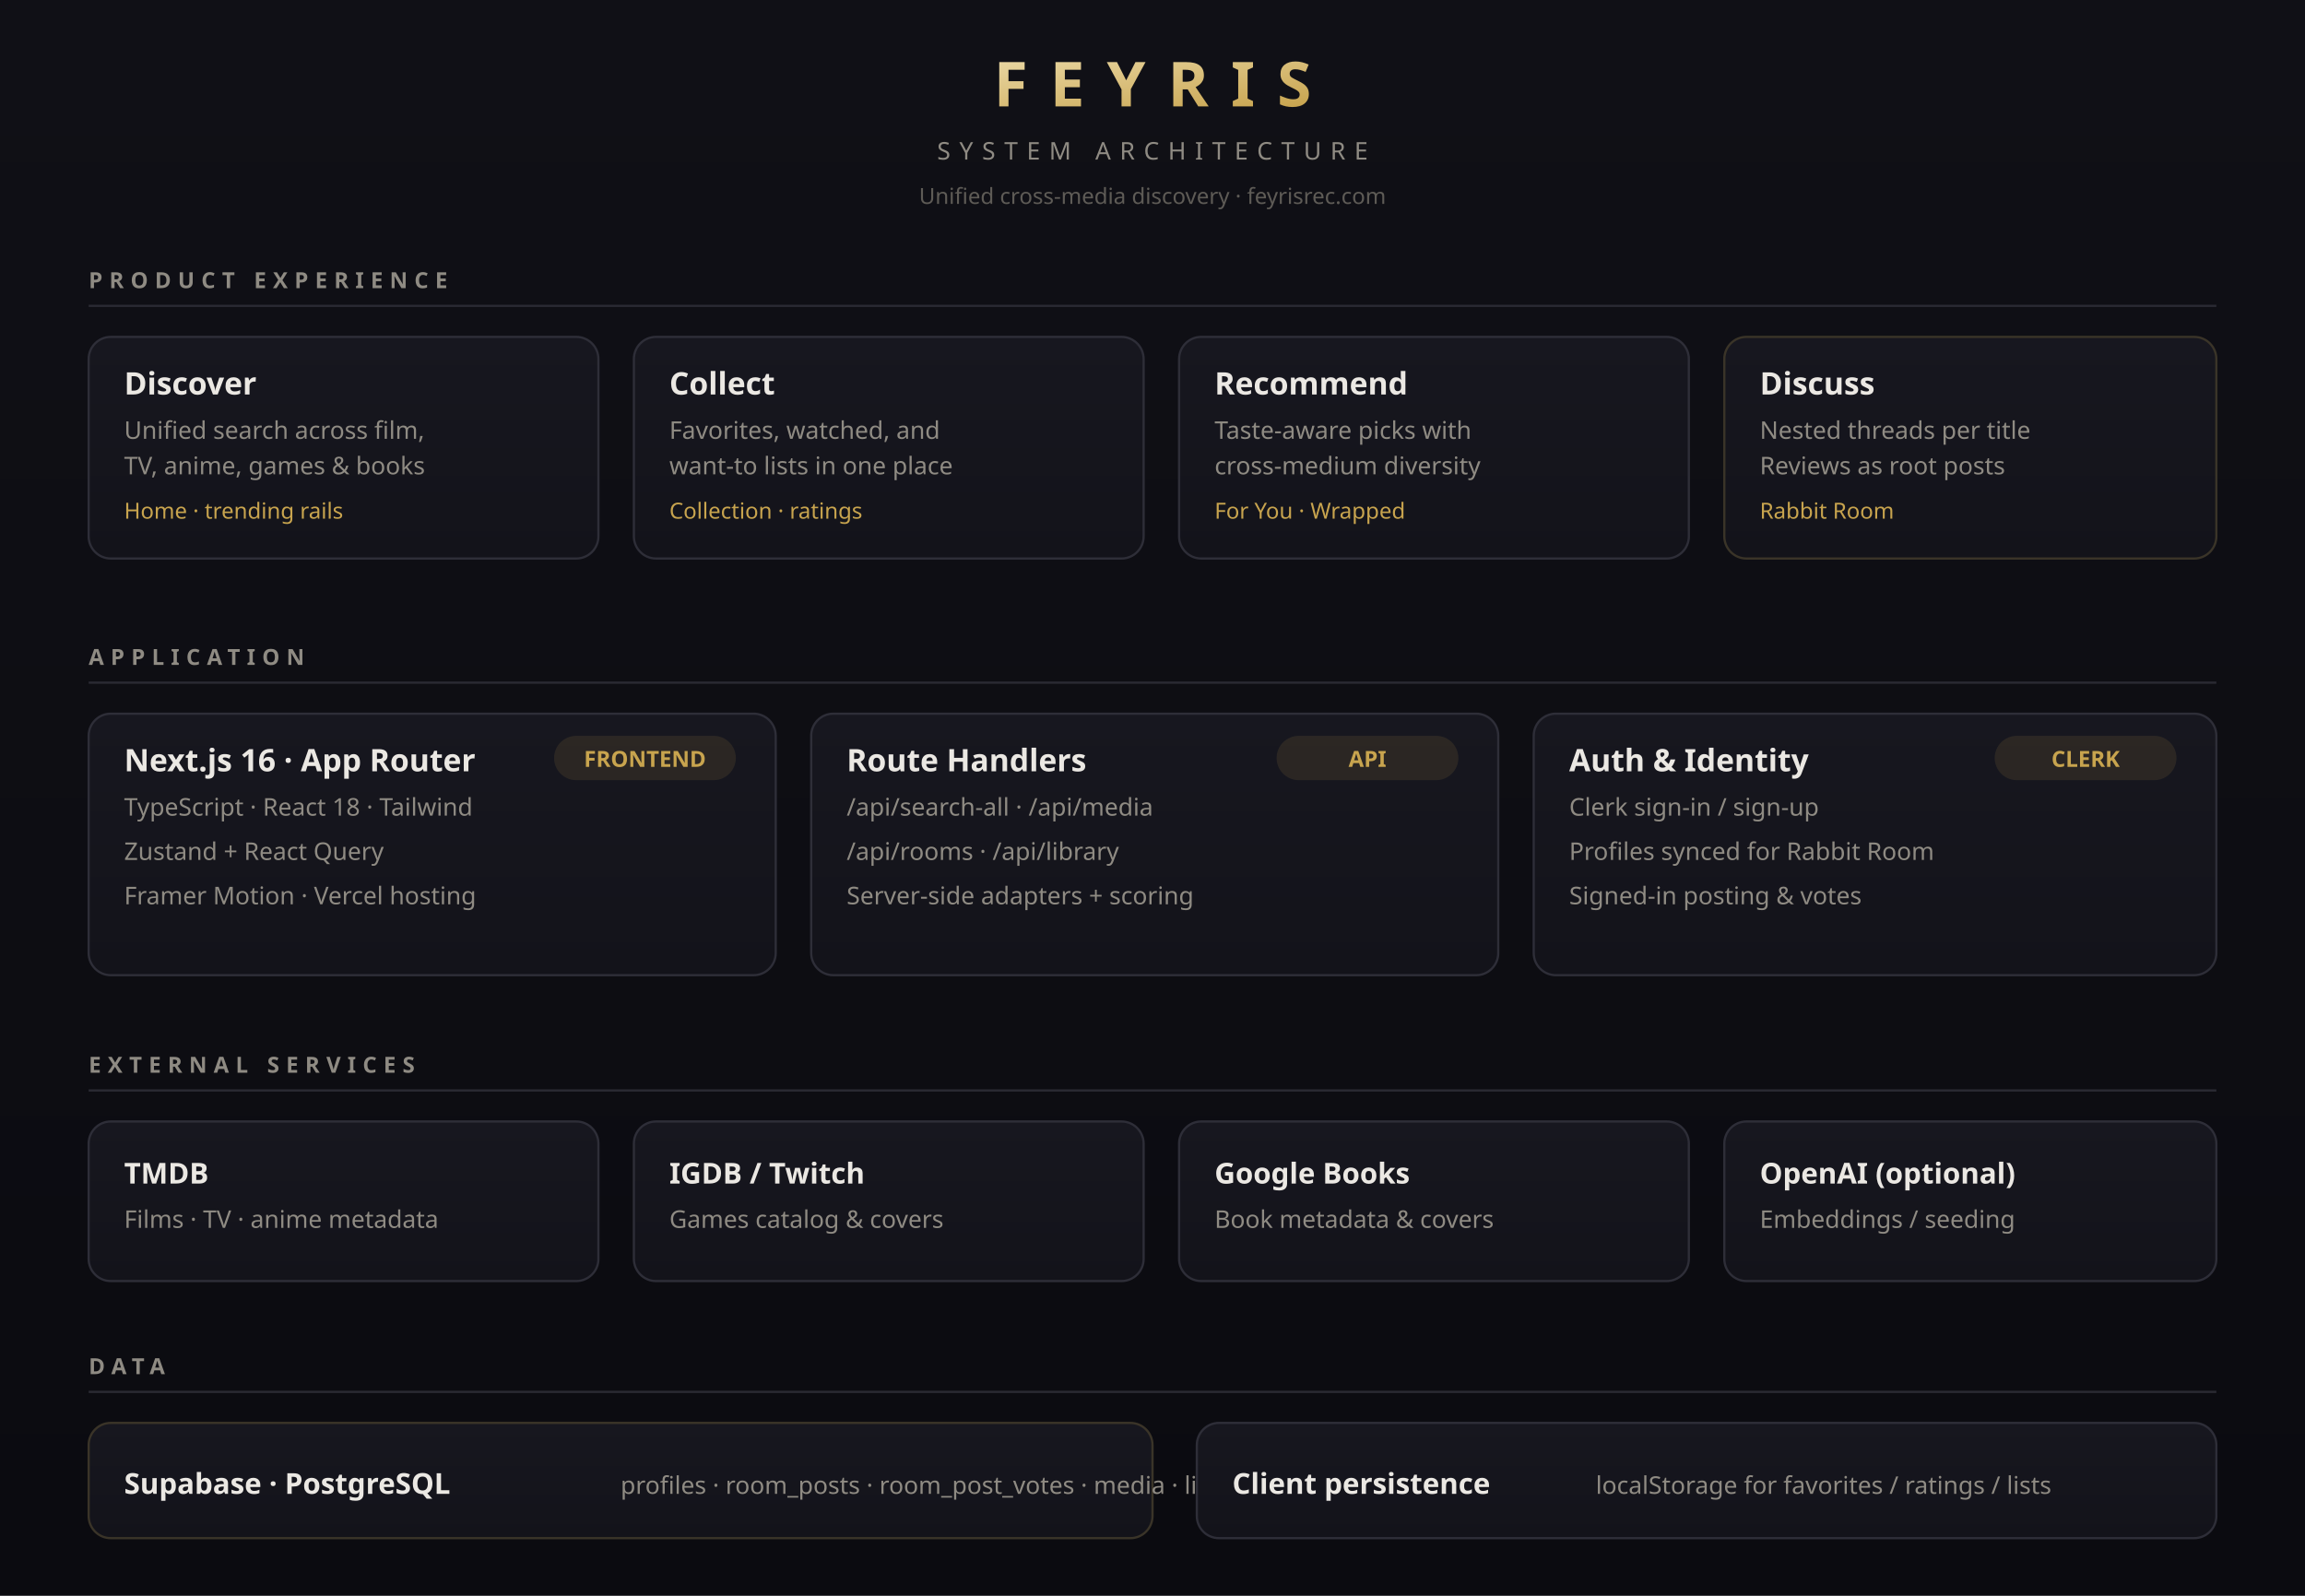
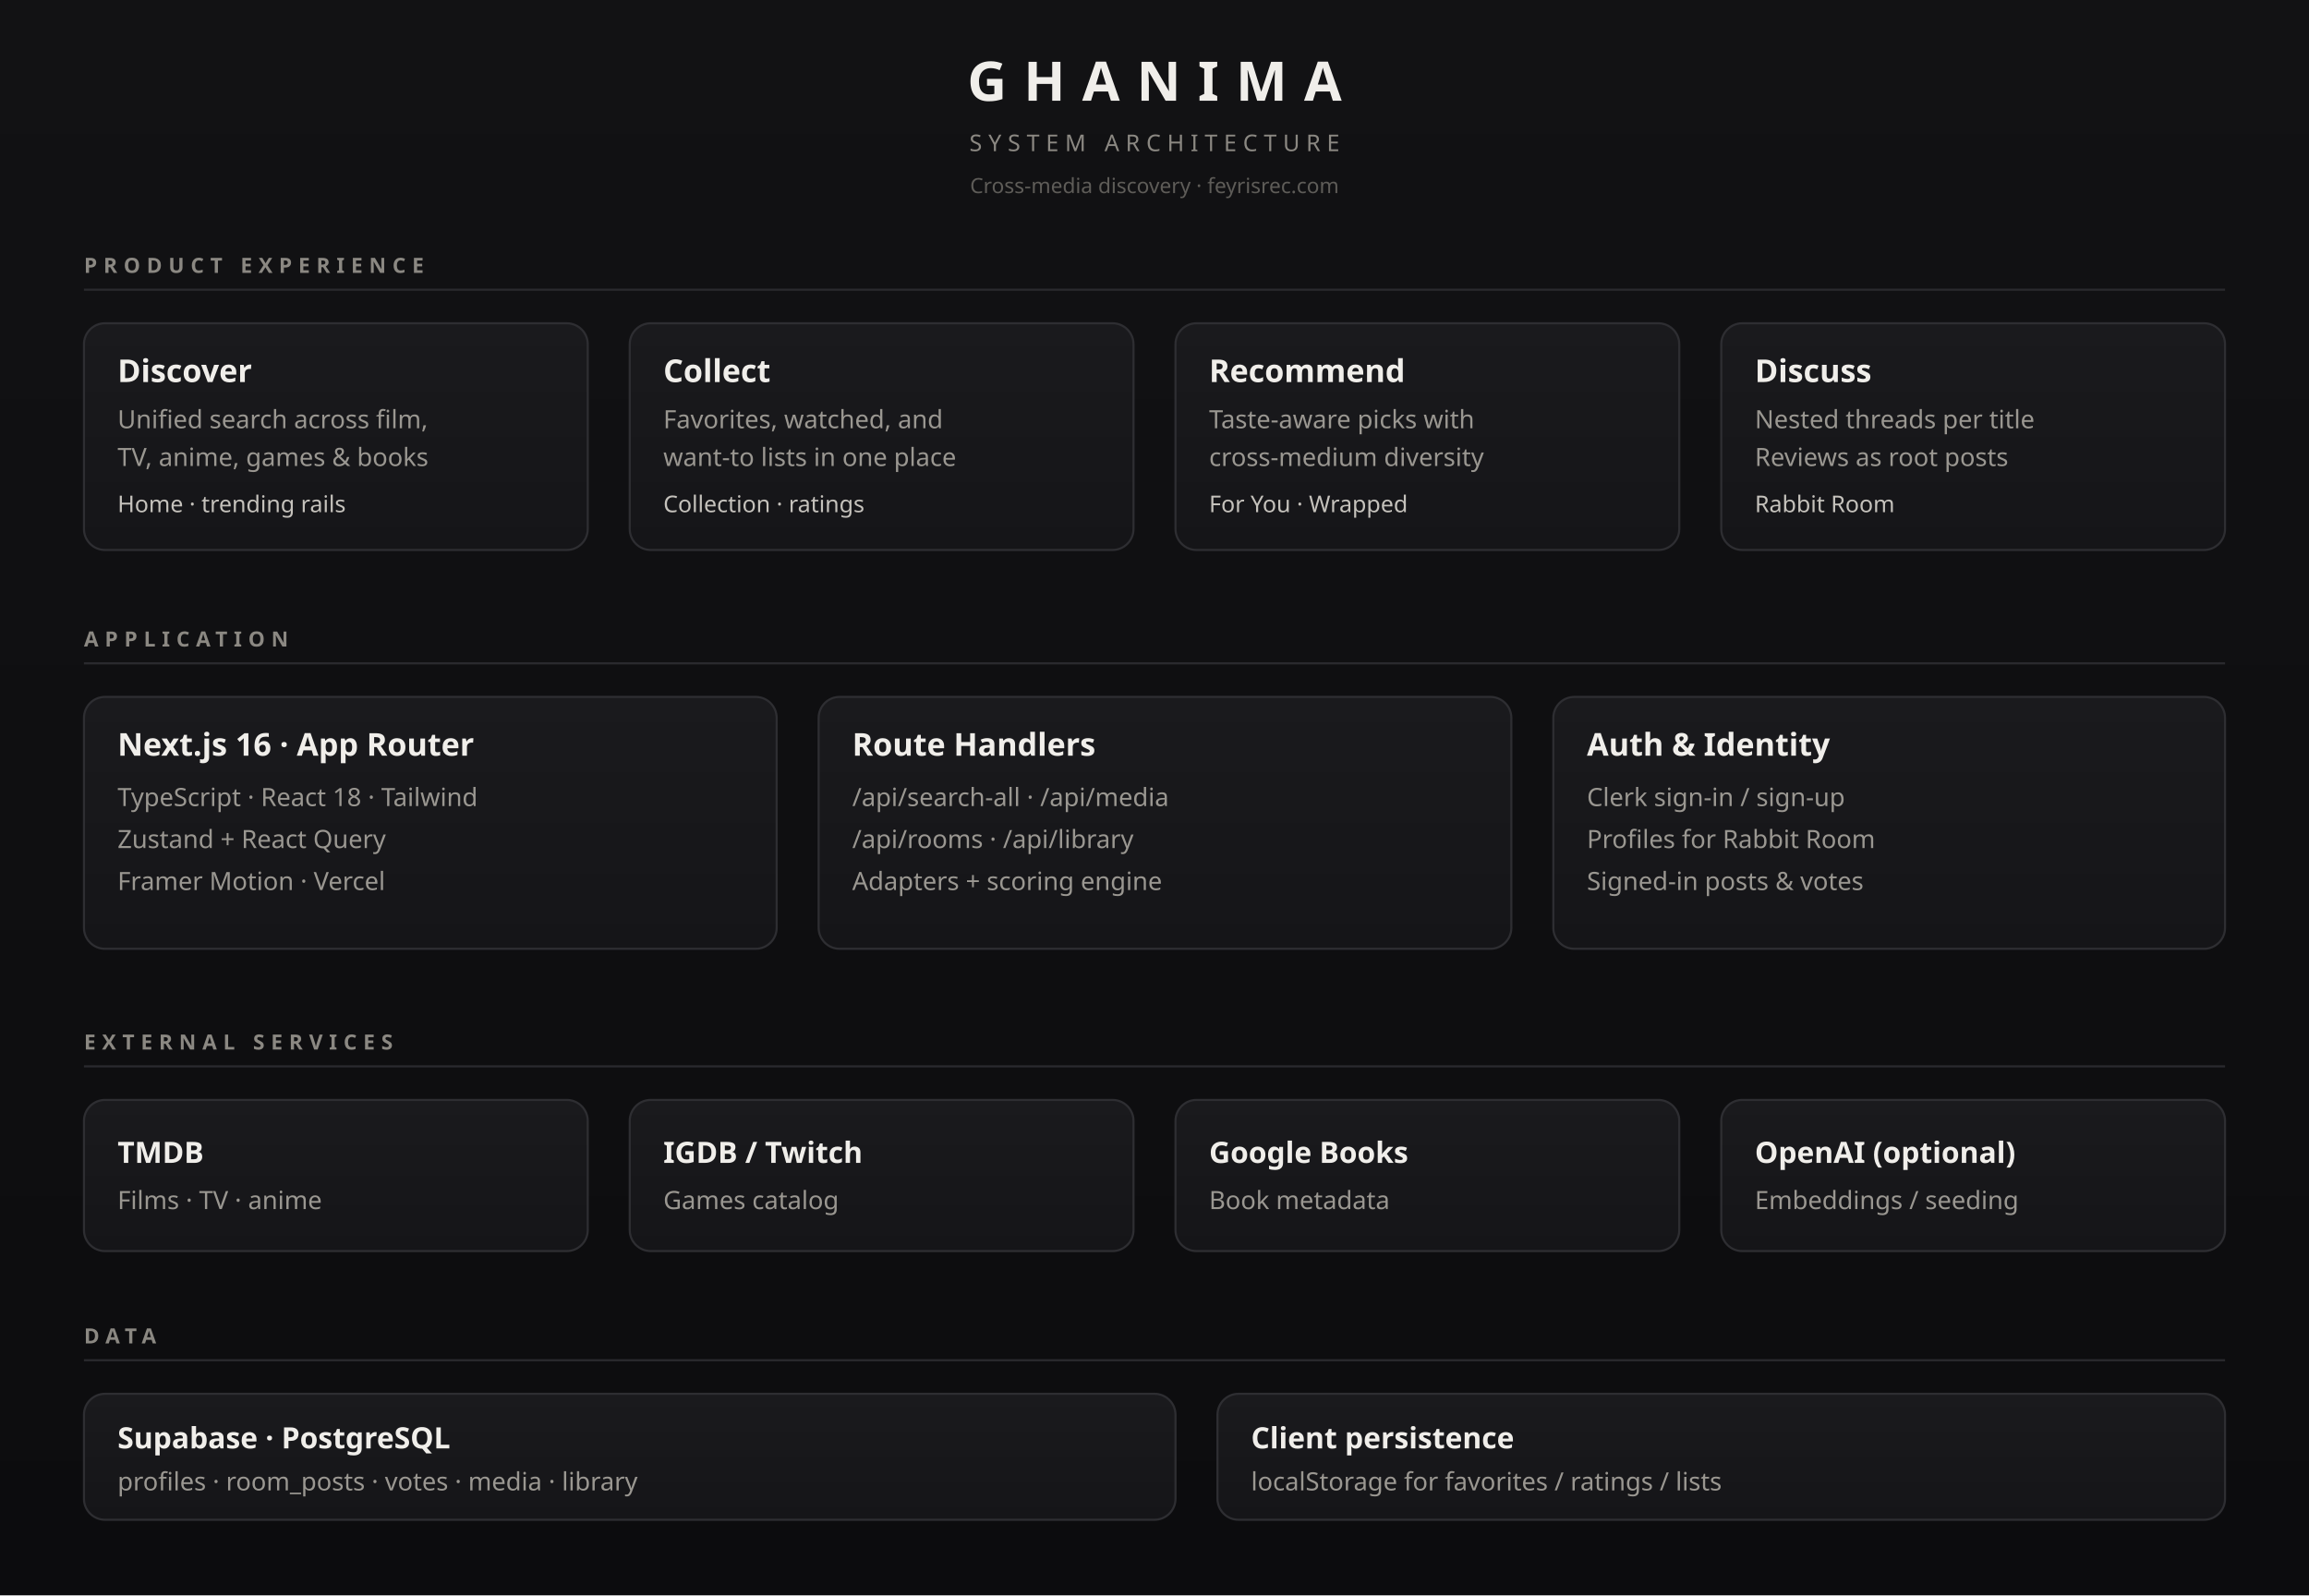
- <svg xmlns="http://www.w3.org/2000/svg" viewBox="0 0 1040 720" role="img" aria-labelledby="title desc">
+ <svg xmlns="http://www.w3.org/2000/svg" viewBox="0 0 1100 760" role="img" aria-labelledby="title desc">
  <defs>
    <linearGradient id="bg" x1="0" y1="0" x2="0" y2="1">
-       <stop offset="0%" stop-color="#101016" />
-       <stop offset="100%" stop-color="#0b0b10" />
-     </linearGradient>
-     <linearGradient id="gold" x1="0" y1="0" x2="1" y2="1">
-       <stop offset="0%" stop-color="#e8d5a0" />
-       <stop offset="100%" stop-color="#c8a44e" />
-     </linearGradient>
-     <linearGradient id="silver" x1="0" y1="0" x2="1" y2="0">
-       <stop offset="0%" stop-color="#9a968f" />
-       <stop offset="50%" stop-color="#ece9e4" />
-       <stop offset="100%" stop-color="#c9a8b0" />
+       <stop offset="0%" stop-color="#121214" />
+       <stop offset="100%" stop-color="#0c0c0e" />
    </linearGradient>
    <linearGradient id="card" x1="0" y1="0" x2="0" y2="1">
-       <stop offset="0%" stop-color="#17171f" />
-       <stop offset="100%" stop-color="#13131a" />
+       <stop offset="0%" stop-color="#1a1a1d" />
+       <stop offset="100%" stop-color="#151518" />
    </linearGradient>
  </defs>
-   <rect width="1040" height="720" fill="url(#bg)" />
-   <text x="520" y="48" text-anchor="middle" fill="url(#gold)" font-family="Segoe UI, system-ui, sans-serif" font-size="28" font-weight="600" letter-spacing="10">FEYRIS</text>
-   <text x="520" y="72" text-anchor="middle" fill="#8f8b83" font-family="Segoe UI, system-ui, sans-serif" font-size="11" letter-spacing="4">SYSTEM ARCHITECTURE</text>
-   <text x="520" y="92" text-anchor="middle" fill="#5e5b56" font-family="Segoe UI, system-ui, sans-serif" font-size="10">Unified cross-media discovery · feyrisrec.com</text>
-   <text x="40" y="130" fill="#8f8b83" font-family="Segoe UI, system-ui, sans-serif" font-size="10" font-weight="700" letter-spacing="3">PRODUCT EXPERIENCE</text>
-   <line x1="40" y1="138" x2="1000" y2="138" stroke="#2a2a33" stroke-width="1" />
+   <rect width="1100" height="760" fill="url(#bg)" />
+   <text x="550" y="48" text-anchor="middle" fill="#f0eeea" font-family="Segoe UI, system-ui, sans-serif" font-size="26" font-weight="600" letter-spacing="8">GHANIMA</text>
+   <text x="550" y="72" text-anchor="middle" fill="#8b8882" font-family="Segoe UI, system-ui, sans-serif" font-size="11" letter-spacing="3">SYSTEM ARCHITECTURE</text>
+   <text x="550" y="92" text-anchor="middle" fill="#5e5c58" font-family="Segoe UI, system-ui, sans-serif" font-size="10">Cross-media discovery · feyrisrec.com</text>
+   <text x="40" y="130" fill="#8b8882" font-family="Segoe UI, system-ui, sans-serif" font-size="10" font-weight="700" letter-spacing="3">PRODUCT EXPERIENCE</text>
+   <line x1="40" y1="138" x2="1060" y2="138" stroke="#2a2a2e" stroke-width="1" />
  <g font-family="Segoe UI, system-ui, sans-serif">
-     <rect x="40" y="152" width="230" height="100" rx="10" fill="url(#card)" stroke="#2e2e38" />
-     <text x="56" y="178" fill="#ebe8e3" font-size="14" font-weight="600">Discover</text>
-     <text x="56" y="198" fill="#8f8b83" font-size="11">Unified search across film,</text>
-     <text x="56" y="214" fill="#8f8b83" font-size="11">TV, anime, games &amp; books</text>
-     <text x="56" y="234" fill="#c8a44e" font-size="10">Home · trending rails</text>
-     <rect x="286" y="152" width="230" height="100" rx="10" fill="url(#card)" stroke="#2e2e38" />
-     <text x="302" y="178" fill="#ebe8e3" font-size="14" font-weight="600">Collect</text>
-     <text x="302" y="198" fill="#8f8b83" font-size="11">Favorites, watched, and</text>
-     <text x="302" y="214" fill="#8f8b83" font-size="11">want-to lists in one place</text>
-     <text x="302" y="234" fill="#c8a44e" font-size="10">Collection · ratings</text>
-     <rect x="532" y="152" width="230" height="100" rx="10" fill="url(#card)" stroke="#2e2e38" />
-     <text x="548" y="178" fill="#ebe8e3" font-size="14" font-weight="600">Recommend</text>
-     <text x="548" y="198" fill="#8f8b83" font-size="11">Taste-aware picks with</text>
-     <text x="548" y="214" fill="#8f8b83" font-size="11">cross-medium diversity</text>
-     <text x="548" y="234" fill="#c8a44e" font-size="10">For You · Wrapped</text>
-     <rect x="778" y="152" width="222" height="100" rx="10" fill="url(#card)" stroke="#3a3428" />
-     <text x="794" y="178" fill="#ebe8e3" font-size="14" font-weight="600">Discuss</text>
-     <text x="794" y="198" fill="#8f8b83" font-size="11">Nested threads per title</text>
-     <text x="794" y="214" fill="#8f8b83" font-size="11">Reviews as root posts</text>
-     <text x="794" y="234" fill="#c8a44e" font-size="10">Rabbit Room</text>
+     <rect x="40" y="154" width="240" height="108" rx="10" fill="url(#card)" stroke="#2e2e32" />
+     <text x="56" y="182" fill="#f0eeea" font-size="15" font-weight="600">Discover</text>
+     <text x="56" y="204" fill="#9a9791" font-size="12">Unified search across film,</text>
+     <text x="56" y="222" fill="#9a9791" font-size="12">TV, anime, games &amp; books</text>
+     <text x="56" y="244" fill="#c5c2bc" font-size="11">Home · trending rails</text>
+     <rect x="300" y="154" width="240" height="108" rx="10" fill="url(#card)" stroke="#2e2e32" />
+     <text x="316" y="182" fill="#f0eeea" font-size="15" font-weight="600">Collect</text>
+     <text x="316" y="204" fill="#9a9791" font-size="12">Favorites, watched, and</text>
+     <text x="316" y="222" fill="#9a9791" font-size="12">want-to lists in one place</text>
+     <text x="316" y="244" fill="#c5c2bc" font-size="11">Collection · ratings</text>
+     <rect x="560" y="154" width="240" height="108" rx="10" fill="url(#card)" stroke="#2e2e32" />
+     <text x="576" y="182" fill="#f0eeea" font-size="15" font-weight="600">Recommend</text>
+     <text x="576" y="204" fill="#9a9791" font-size="12">Taste-aware picks with</text>
+     <text x="576" y="222" fill="#9a9791" font-size="12">cross-medium diversity</text>
+     <text x="576" y="244" fill="#c5c2bc" font-size="11">For You · Wrapped</text>
+     <rect x="820" y="154" width="240" height="108" rx="10" fill="url(#card)" stroke="#2e2e32" />
+     <text x="836" y="182" fill="#f0eeea" font-size="15" font-weight="600">Discuss</text>
+     <text x="836" y="204" fill="#9a9791" font-size="12">Nested threads per title</text>
+     <text x="836" y="222" fill="#9a9791" font-size="12">Reviews as root posts</text>
+     <text x="836" y="244" fill="#c5c2bc" font-size="11">Rabbit Room</text>
  </g>
-   <text x="40" y="300" fill="#8f8b83" font-family="Segoe UI, system-ui, sans-serif" font-size="10" font-weight="700" letter-spacing="3">APPLICATION</text>
-   <line x1="40" y1="308" x2="1000" y2="308" stroke="#2a2a33" stroke-width="1" />
+   <text x="40" y="308" fill="#8b8882" font-family="Segoe UI, system-ui, sans-serif" font-size="10" font-weight="700" letter-spacing="3">APPLICATION</text>
+   <line x1="40" y1="316" x2="1060" y2="316" stroke="#2a2a2e" stroke-width="1" />
  <g font-family="Segoe UI, system-ui, sans-serif">
-     <rect x="40" y="322" width="310" height="118" rx="10" fill="url(#card)" stroke="#2e2e38" />
-     <text x="56" y="348" fill="#ebe8e3" font-size="14" font-weight="600">Next.js 16 · App Router</text>
-     <text x="56" y="368" fill="#8f8b83" font-size="11">TypeScript · React 18 · Tailwind</text>
-     <text x="56" y="388" fill="#8f8b83" font-size="11">Zustand + React Query</text>
-     <text x="56" y="408" fill="#8f8b83" font-size="11">Framer Motion · Vercel hosting</text>
-     <rect x="250" y="332" width="82" height="20" rx="10" fill="#c8a44e" opacity="0.12" />
-     <text x="291" y="346" text-anchor="middle" fill="#c8a44e" font-size="10" font-weight="600">FRONTEND</text>
-     <rect x="366" y="322" width="310" height="118" rx="10" fill="url(#card)" stroke="#2e2e38" />
-     <text x="382" y="348" fill="#ebe8e3" font-size="14" font-weight="600">Route Handlers</text>
-     <text x="382" y="368" fill="#8f8b83" font-size="11">/api/search-all · /api/media</text>
-     <text x="382" y="388" fill="#8f8b83" font-size="11">/api/rooms · /api/library</text>
-     <text x="382" y="408" fill="#8f8b83" font-size="11">Server-side adapters + scoring</text>
-     <rect x="576" y="332" width="82" height="20" rx="10" fill="#c8a44e" opacity="0.12" />
-     <text x="617" y="346" text-anchor="middle" fill="#c8a44e" font-size="10" font-weight="600">API</text>
-     <rect x="692" y="322" width="308" height="118" rx="10" fill="url(#card)" stroke="#2e2e38" />
-     <text x="708" y="348" fill="#ebe8e3" font-size="14" font-weight="600">Auth &amp; Identity</text>
-     <text x="708" y="368" fill="#8f8b83" font-size="11">Clerk sign-in / sign-up</text>
-     <text x="708" y="388" fill="#8f8b83" font-size="11">Profiles synced for Rabbit Room</text>
-     <text x="708" y="408" fill="#8f8b83" font-size="11">Signed-in posting &amp; votes</text>
-     <rect x="900" y="332" width="82" height="20" rx="10" fill="#c8a44e" opacity="0.12" />
-     <text x="941" y="346" text-anchor="middle" fill="#c8a44e" font-size="10" font-weight="600">CLERK</text>
+     <rect x="40" y="332" width="330" height="120" rx="10" fill="url(#card)" stroke="#2e2e32" />
+     <text x="56" y="360" fill="#f0eeea" font-size="15" font-weight="600">Next.js 16 · App Router</text>
+     <text x="56" y="384" fill="#9a9791" font-size="12">TypeScript · React 18 · Tailwind</text>
+     <text x="56" y="404" fill="#9a9791" font-size="12">Zustand + React Query</text>
+     <text x="56" y="424" fill="#9a9791" font-size="12">Framer Motion · Vercel</text>
+     <rect x="390" y="332" width="330" height="120" rx="10" fill="url(#card)" stroke="#2e2e32" />
+     <text x="406" y="360" fill="#f0eeea" font-size="15" font-weight="600">Route Handlers</text>
+     <text x="406" y="384" fill="#9a9791" font-size="12">/api/search-all · /api/media</text>
+     <text x="406" y="404" fill="#9a9791" font-size="12">/api/rooms · /api/library</text>
+     <text x="406" y="424" fill="#9a9791" font-size="12">Adapters + scoring engine</text>
+     <rect x="740" y="332" width="320" height="120" rx="10" fill="url(#card)" stroke="#2e2e32" />
+     <text x="756" y="360" fill="#f0eeea" font-size="15" font-weight="600">Auth &amp; Identity</text>
+     <text x="756" y="384" fill="#9a9791" font-size="12">Clerk sign-in / sign-up</text>
+     <text x="756" y="404" fill="#9a9791" font-size="12">Profiles for Rabbit Room</text>
+     <text x="756" y="424" fill="#9a9791" font-size="12">Signed-in posts &amp; votes</text>
  </g>
-   <text x="40" y="484" fill="#8f8b83" font-family="Segoe UI, system-ui, sans-serif" font-size="10" font-weight="700" letter-spacing="3">EXTERNAL SERVICES</text>
-   <line x1="40" y1="492" x2="1000" y2="492" stroke="#2a2a33" stroke-width="1" />
+   <text x="40" y="500" fill="#8b8882" font-family="Segoe UI, system-ui, sans-serif" font-size="10" font-weight="700" letter-spacing="3">EXTERNAL SERVICES</text>
+   <line x1="40" y1="508" x2="1060" y2="508" stroke="#2a2a2e" stroke-width="1" />
  <g font-family="Segoe UI, system-ui, sans-serif">
-     <rect x="40" y="506" width="230" height="72" rx="10" fill="url(#card)" stroke="#2e2e38" />
-     <text x="56" y="534" fill="#ebe8e3" font-size="13" font-weight="600">TMDB</text>
-     <text x="56" y="554" fill="#8f8b83" font-size="11">Films · TV · anime metadata</text>
-     <rect x="286" y="506" width="230" height="72" rx="10" fill="url(#card)" stroke="#2e2e38" />
-     <text x="302" y="534" fill="#ebe8e3" font-size="13" font-weight="600">IGDB / Twitch</text>
-     <text x="302" y="554" fill="#8f8b83" font-size="11">Games catalog &amp; covers</text>
-     <rect x="532" y="506" width="230" height="72" rx="10" fill="url(#card)" stroke="#2e2e38" />
-     <text x="548" y="534" fill="#ebe8e3" font-size="13" font-weight="600">Google Books</text>
-     <text x="548" y="554" fill="#8f8b83" font-size="11">Book metadata &amp; covers</text>
-     <rect x="778" y="506" width="222" height="72" rx="10" fill="url(#card)" stroke="#2e2e38" />
-     <text x="794" y="534" fill="#ebe8e3" font-size="13" font-weight="600">OpenAI (optional)</text>
-     <text x="794" y="554" fill="#8f8b83" font-size="11">Embeddings / seeding</text>
+     <rect x="40" y="524" width="240" height="72" rx="10" fill="url(#card)" stroke="#2e2e32" />
+     <text x="56" y="554" fill="#f0eeea" font-size="14" font-weight="600">TMDB</text>
+     <text x="56" y="576" fill="#9a9791" font-size="12">Films · TV · anime</text>
+     <rect x="300" y="524" width="240" height="72" rx="10" fill="url(#card)" stroke="#2e2e32" />
+     <text x="316" y="554" fill="#f0eeea" font-size="14" font-weight="600">IGDB / Twitch</text>
+     <text x="316" y="576" fill="#9a9791" font-size="12">Games catalog</text>
+     <rect x="560" y="524" width="240" height="72" rx="10" fill="url(#card)" stroke="#2e2e32" />
+     <text x="576" y="554" fill="#f0eeea" font-size="14" font-weight="600">Google Books</text>
+     <text x="576" y="576" fill="#9a9791" font-size="12">Book metadata</text>
+     <rect x="820" y="524" width="240" height="72" rx="10" fill="url(#card)" stroke="#2e2e32" />
+     <text x="836" y="554" fill="#f0eeea" font-size="14" font-weight="600">OpenAI (optional)</text>
+     <text x="836" y="576" fill="#9a9791" font-size="12">Embeddings / seeding</text>
  </g>
-   <text x="40" y="620" fill="#8f8b83" font-family="Segoe UI, system-ui, sans-serif" font-size="10" font-weight="700" letter-spacing="3">DATA</text>
-   <line x1="40" y1="628" x2="1000" y2="628" stroke="#2a2a33" stroke-width="1" />
+   <text x="40" y="640" fill="#8b8882" font-family="Segoe UI, system-ui, sans-serif" font-size="10" font-weight="700" letter-spacing="3">DATA</text>
+   <line x1="40" y1="648" x2="1060" y2="648" stroke="#2a2a2e" stroke-width="1" />
  <g font-family="Segoe UI, system-ui, sans-serif">
-     <rect x="40" y="642" width="480" height="52" rx="10" fill="url(#card)" stroke="#3a3428" />
-     <text x="56" y="674" fill="#ebe8e3" font-size="13" font-weight="600">Supabase · PostgreSQL</text>
-     <text x="280" y="674" fill="#8f8b83" font-size="11">profiles · room_posts · room_post_votes · media · library</text>
-     <rect x="540" y="642" width="460" height="52" rx="10" fill="url(#card)" stroke="#2e2e38" />
-     <text x="556" y="674" fill="#ebe8e3" font-size="13" font-weight="600">Client persistence</text>
-     <text x="720" y="674" fill="#8f8b83" font-size="11">localStorage for favorites / ratings / lists</text>
+     <rect x="40" y="664" width="520" height="60" rx="10" fill="url(#card)" stroke="#2e2e32" />
+     <text x="56" y="690" fill="#f0eeea" font-size="14" font-weight="600">Supabase · PostgreSQL</text>
+     <text x="56" y="710" fill="#9a9791" font-size="12">profiles · room_posts · votes · media · library</text>
+     <rect x="580" y="664" width="480" height="60" rx="10" fill="url(#card)" stroke="#2e2e32" />
+     <text x="596" y="690" fill="#f0eeea" font-size="14" font-weight="600">Client persistence</text>
+     <text x="596" y="710" fill="#9a9791" font-size="12">localStorage for favorites / ratings / lists</text>
  </g>
</svg>
